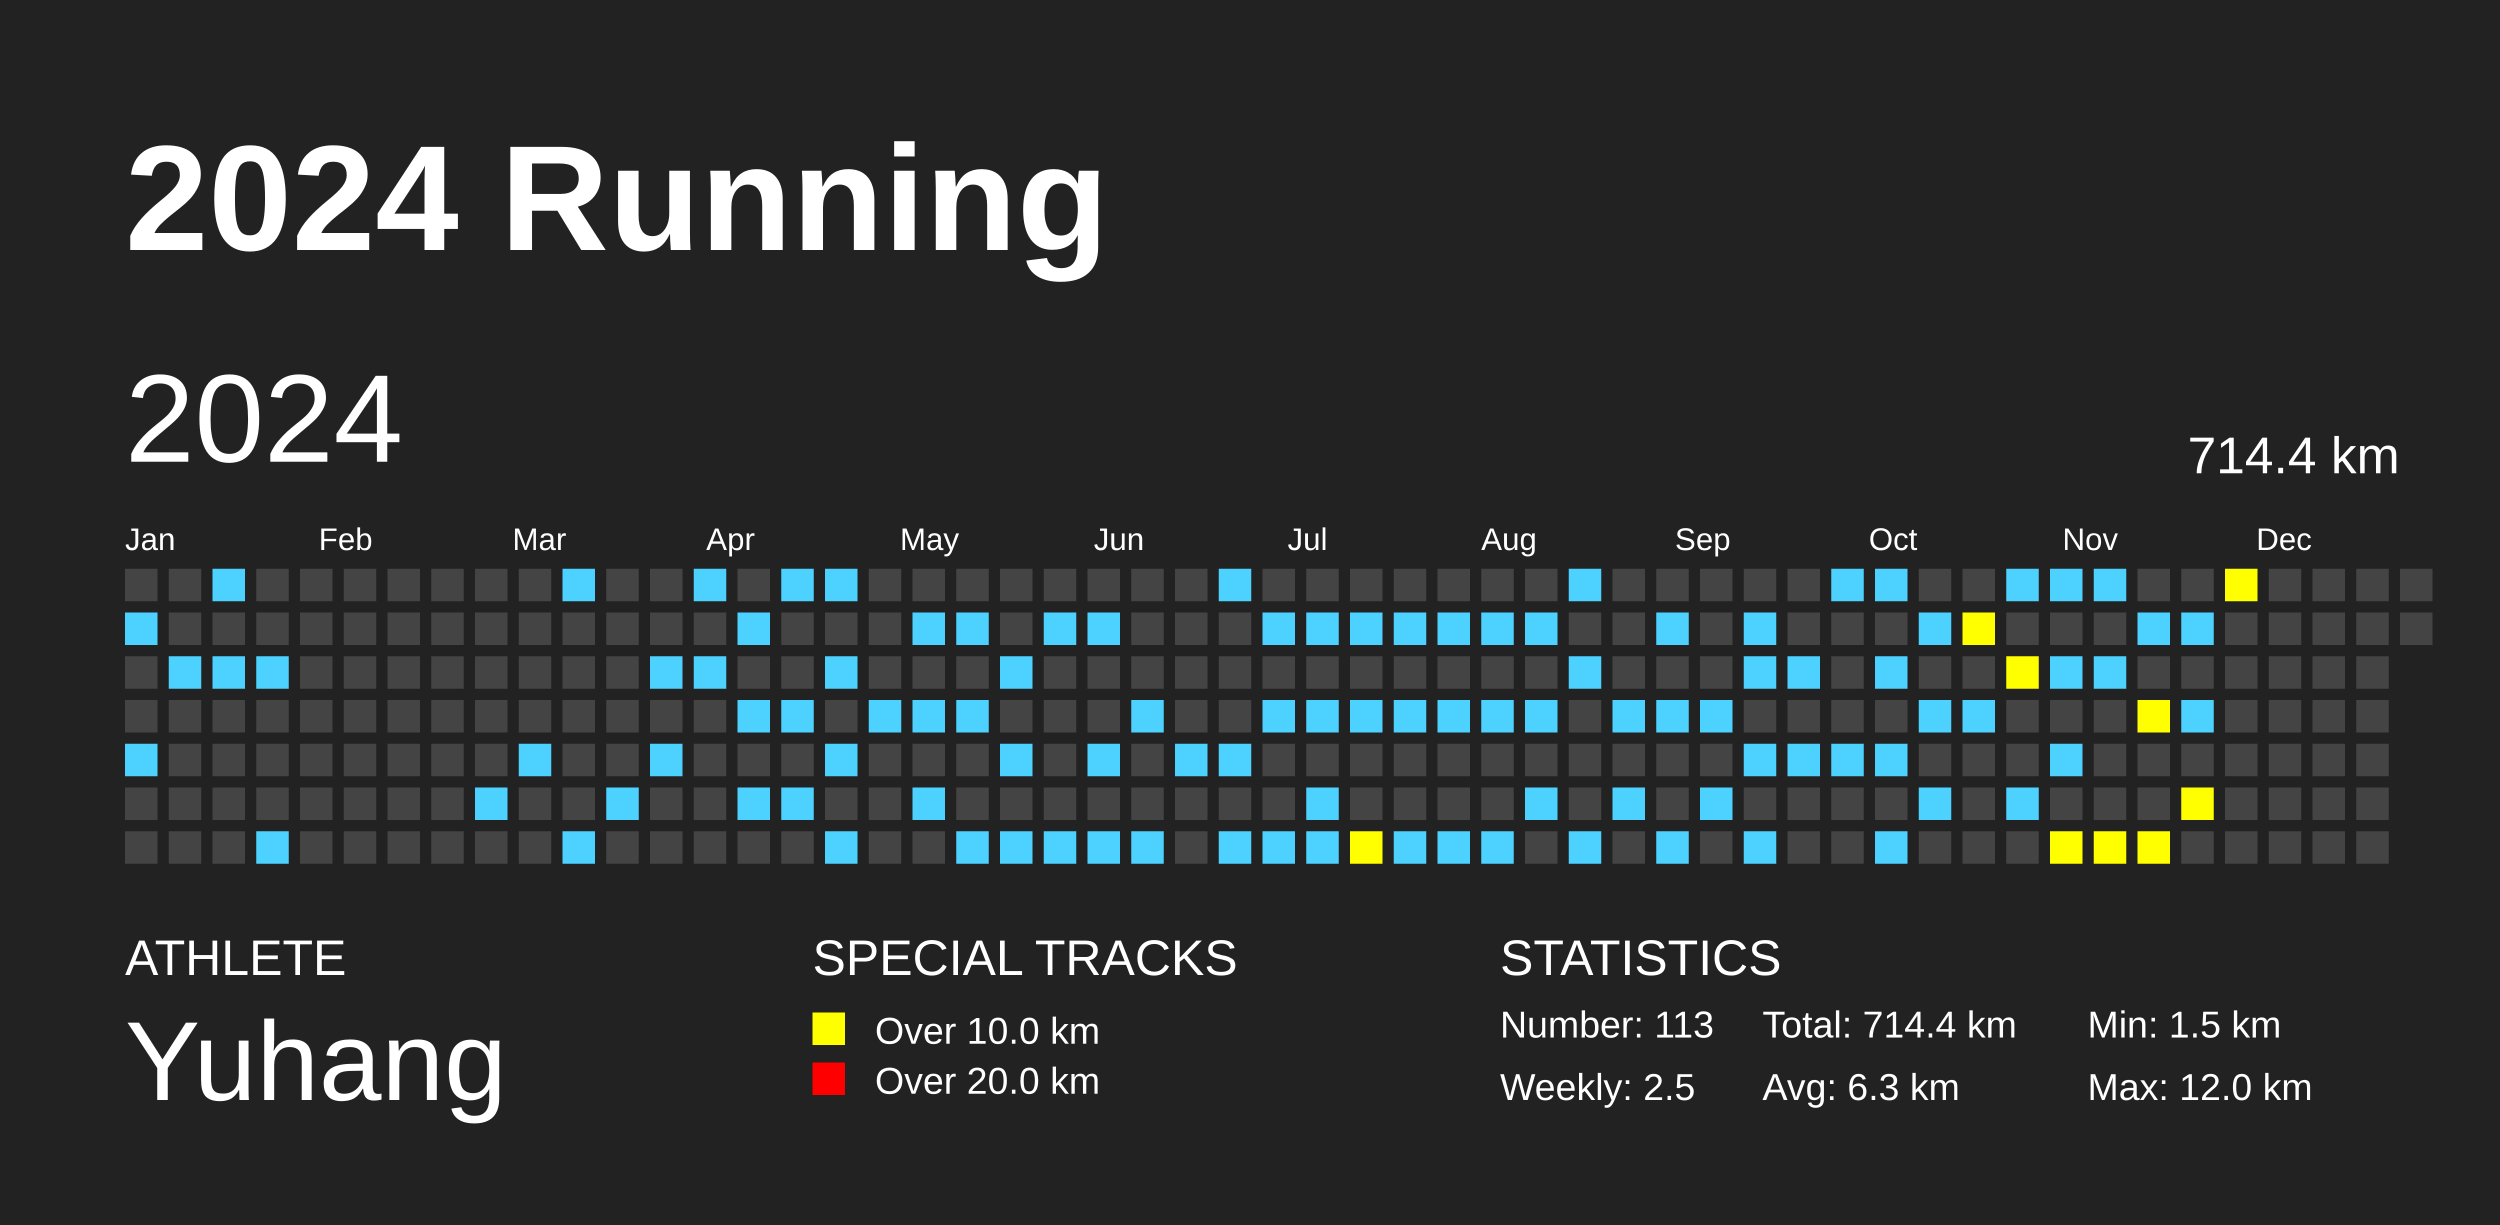
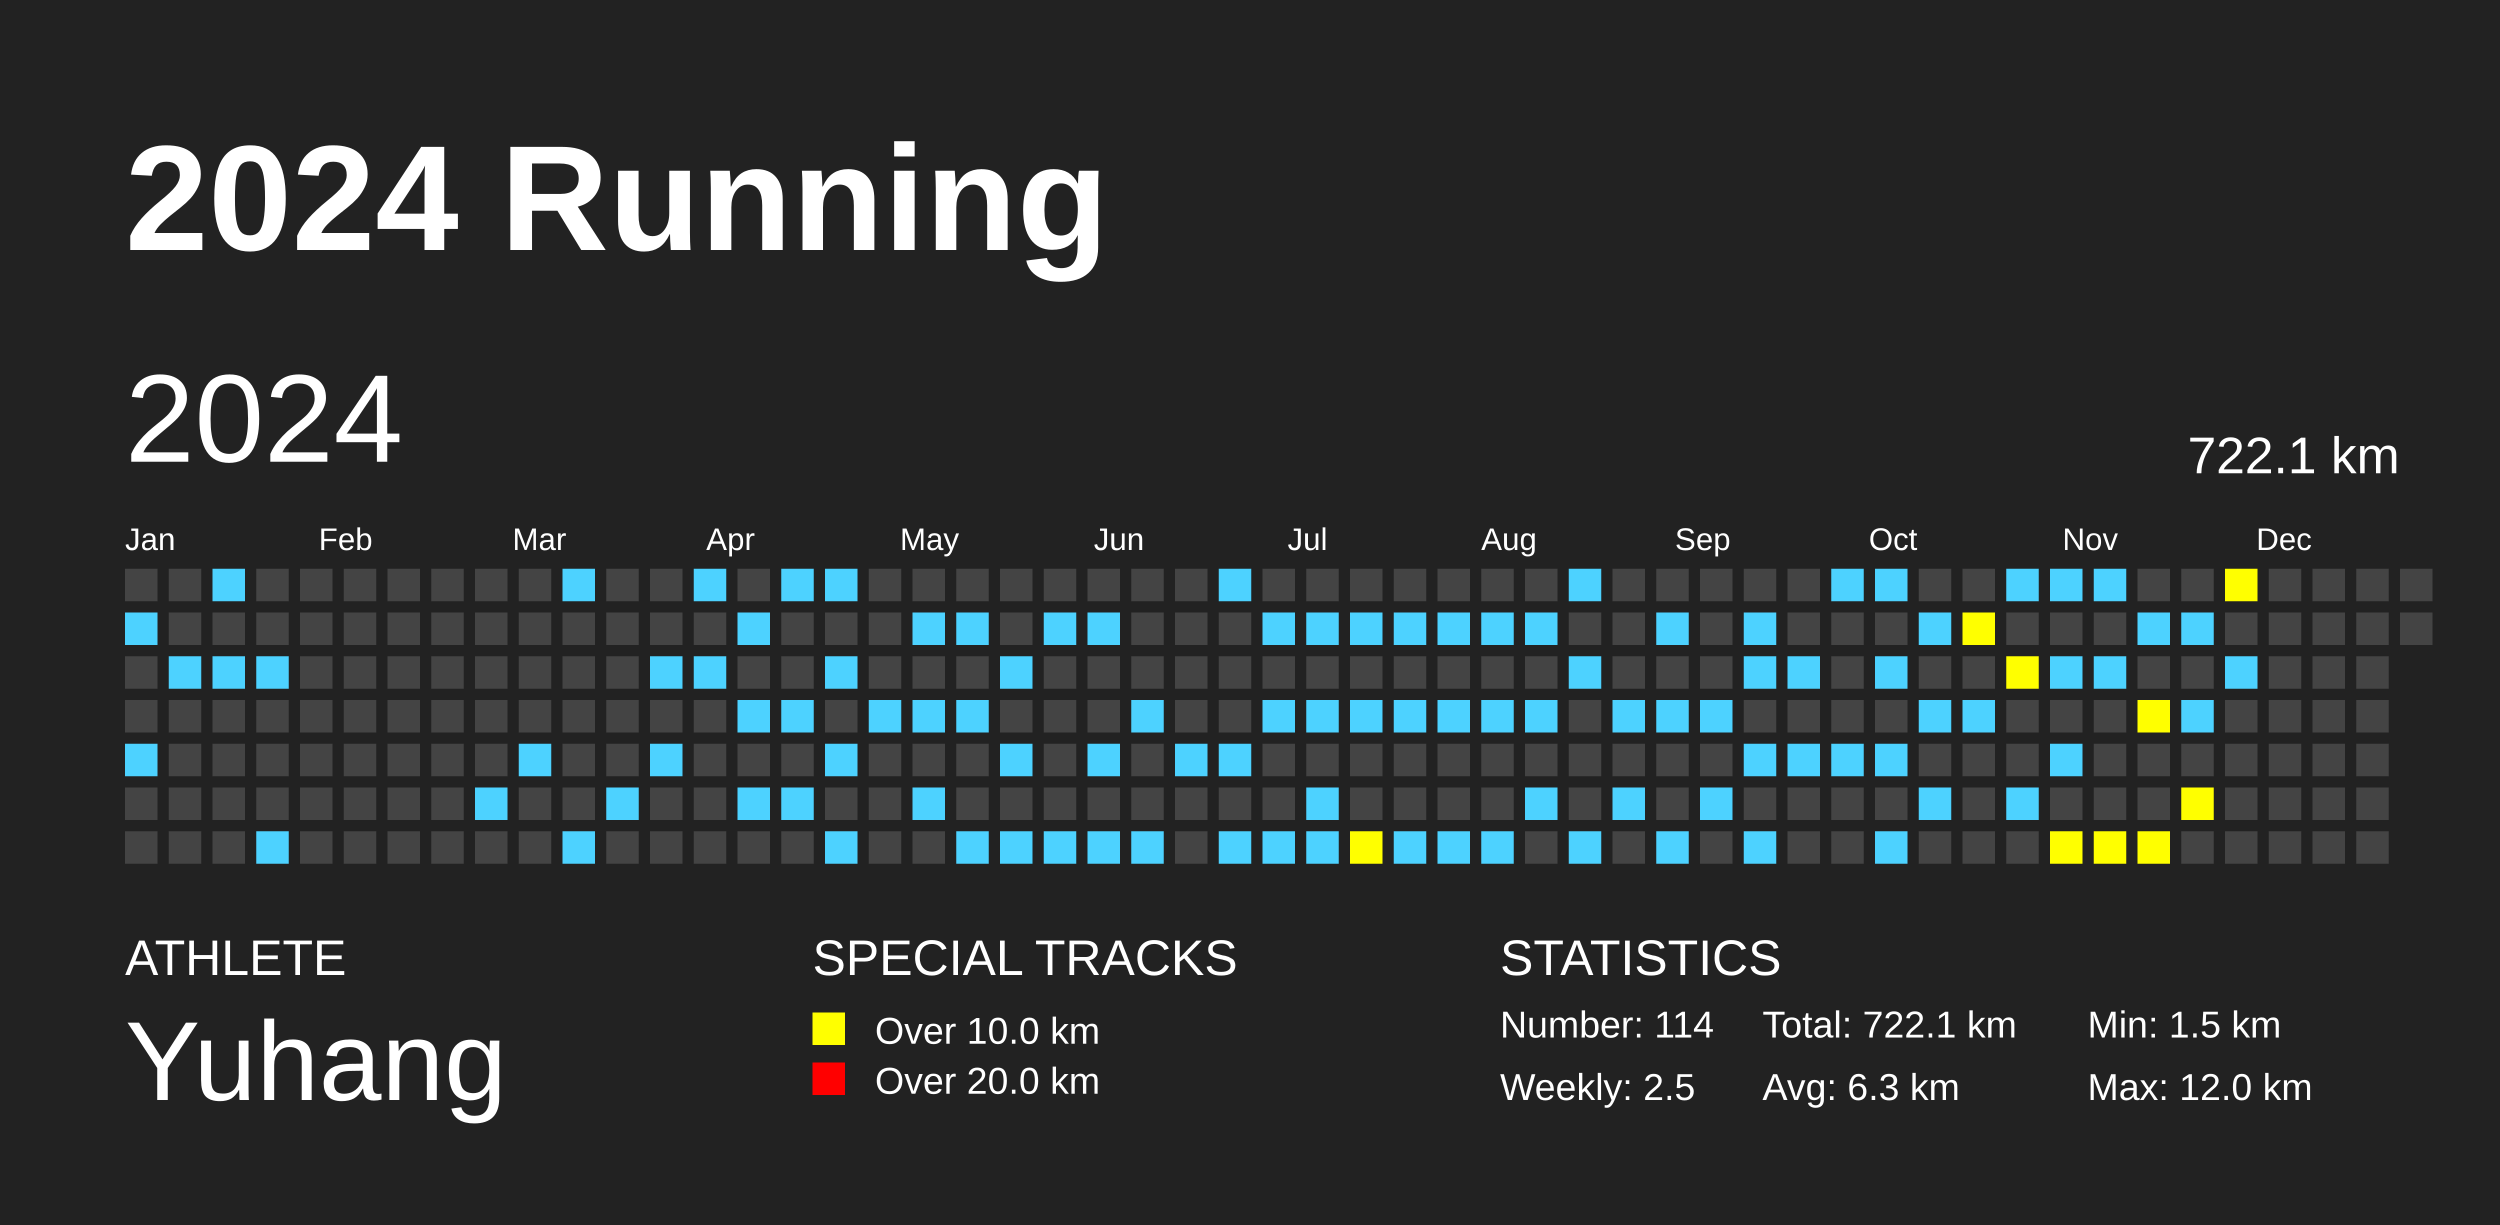
<svg xmlns="http://www.w3.org/2000/svg" baseProfile="full" height="98mm" version="1.1" viewBox="0,0,200,98" width="200mm">
  <defs />
  <rect fill="#222222" height="98" width="200" x="0" y="0" />
  <text fill="#FFFFFF" style="font-size:12px; font-family:Arial; font-weight:bold;" x="10" y="20">2024 Running</text>
  <text fill="#FFFFFF" style="font-size:4px; font-family:Arial" x="10" y="78">ATHLETE</text>
  <text fill="#FFFFFF" style="font-size:9px; font-family:Arial" x="10" y="88">Yuhang</text>
  <text fill="#FFFFFF" style="font-size:4px; font-family:Arial" x="65" y="78">SPECIAL TRACKS</text>
  <rect fill="yellow" height="2.6" width="2.6" x="65" y="81" />
  <text fill="#FFFFFF" style="font-size:3px; font-family:Arial" x="70" y="83.5">Over 10.0 km</text>
  <rect fill="red" height="2.6" width="2.6" x="65" y="85" />
  <text fill="#FFFFFF" style="font-size:3px; font-family:Arial" x="70" y="87.5">Over 20.0 km</text>
  <text fill="#FFFFFF" style="font-size:4px; font-family:Arial" x="120" y="78">STATISTICS</text>
-   <text fill="#FFFFFF" style="font-size:3px; font-family:Arial" x="120" y="83">Number: 113</text>
+   <text fill="#FFFFFF" style="font-size:3px; font-family:Arial" x="120" y="83">Number: 114</text>
  <text fill="#FFFFFF" style="font-size:3px; font-family:Arial" x="120" y="88">Weekly: 2.5</text>
-   <text fill="#FFFFFF" style="font-size:3px; font-family:Arial" x="141" y="83">Total: 714.4 km</text>
+   <text fill="#FFFFFF" style="font-size:3px; font-family:Arial" x="141" y="83">Total: 722.1 km</text>
  <text fill="#FFFFFF" style="font-size:3px; font-family:Arial" x="141" y="88">Avg: 6.3 km</text>
  <text fill="#FFFFFF" style="font-size:3px; font-family:Arial" x="167" y="83">Min: 1.5 km</text>
  <text fill="#FFFFFF" style="font-size:3px; font-family:Arial" x="167" y="88">Max: 12.0 km</text>
  <text dominant-baseline="hanging" fill="#FFFFFF" style="font-size:10.0px; font-family:Arial;" x="10" y="30">2024</text>
-   <text dominant-baseline="hanging" fill="#FFFFFF" style="font-size:4.125px; font-family:Arial;" x="175" y="35">714.4 km</text>
+   <text dominant-baseline="hanging" fill="#FFFFFF" style="font-size:4.125px; font-family:Arial;" x="175" y="35">722.1 km</text>
  <text fill="#FFFFFF" style="font-size:2.5px; font-family:Arial" x="10.0" y="44">Jan</text>
  <text fill="#FFFFFF" style="font-size:2.5px; font-family:Arial" x="25.5" y="44">Feb</text>
  <text fill="#FFFFFF" style="font-size:2.5px; font-family:Arial" x="41.0" y="44">Mar</text>
  <text fill="#FFFFFF" style="font-size:2.5px; font-family:Arial" x="56.5" y="44">Apr</text>
  <text fill="#FFFFFF" style="font-size:2.5px; font-family:Arial" x="72.0" y="44">May</text>
  <text fill="#FFFFFF" style="font-size:2.5px; font-family:Arial" x="87.5" y="44">Jun</text>
  <text fill="#FFFFFF" style="font-size:2.5px; font-family:Arial" x="103.0" y="44">Jul</text>
  <text fill="#FFFFFF" style="font-size:2.5px; font-family:Arial" x="118.5" y="44">Aug</text>
  <text fill="#FFFFFF" style="font-size:2.5px; font-family:Arial" x="134.0" y="44">Sep</text>
  <text fill="#FFFFFF" style="font-size:2.5px; font-family:Arial" x="149.5" y="44">Oct</text>
  <text fill="#FFFFFF" style="font-size:2.5px; font-family:Arial" x="165.0" y="44">Nov</text>
  <text fill="#FFFFFF" style="font-size:2.5px; font-family:Arial" x="180.5" y="44">Dec</text>
  <rect fill="#444444" height="2.6" width="2.6" x="10.0" y="45.5" />
  <rect fill="#4DD2FF" height="2.6" width="2.6" x="10.0" y="49.0" />
  <rect fill="#444444" height="2.6" width="2.6" x="10.0" y="52.5" />
  <rect fill="#444444" height="2.6" width="2.6" x="10.0" y="56.0" />
  <rect fill="#4DD2FF" height="2.6" width="2.6" x="10.0" y="59.5" />
  <rect fill="#444444" height="2.6" width="2.6" x="10.0" y="63.0" />
  <rect fill="#444444" height="2.6" width="2.6" x="10.0" y="66.5" />
  <rect fill="#444444" height="2.6" width="2.6" x="13.5" y="45.5" />
  <rect fill="#444444" height="2.6" width="2.6" x="13.5" y="49.0" />
  <rect fill="#4DD2FF" height="2.6" width="2.6" x="13.5" y="52.5" />
  <rect fill="#444444" height="2.6" width="2.6" x="13.5" y="56.0" />
  <rect fill="#444444" height="2.6" width="2.6" x="13.5" y="59.5" />
  <rect fill="#444444" height="2.6" width="2.6" x="13.5" y="63.0" />
  <rect fill="#444444" height="2.6" width="2.6" x="13.5" y="66.5" />
  <rect fill="#4DD2FF" height="2.6" width="2.6" x="17.0" y="45.5" />
  <rect fill="#444444" height="2.6" width="2.6" x="17.0" y="49.0" />
  <rect fill="#4DD2FF" height="2.6" width="2.6" x="17.0" y="52.5" />
  <rect fill="#444444" height="2.6" width="2.6" x="17.0" y="56.0" />
  <rect fill="#444444" height="2.6" width="2.6" x="17.0" y="59.5" />
  <rect fill="#444444" height="2.6" width="2.6" x="17.0" y="63.0" />
  <rect fill="#444444" height="2.6" width="2.6" x="17.0" y="66.5" />
  <rect fill="#444444" height="2.6" width="2.6" x="20.5" y="45.5" />
  <rect fill="#444444" height="2.6" width="2.6" x="20.5" y="49.0" />
  <rect fill="#4DD2FF" height="2.6" width="2.6" x="20.5" y="52.5" />
  <rect fill="#444444" height="2.6" width="2.6" x="20.5" y="56.0" />
  <rect fill="#444444" height="2.6" width="2.6" x="20.5" y="59.5" />
  <rect fill="#444444" height="2.6" width="2.6" x="20.5" y="63.0" />
  <rect fill="#4DD2FF" height="2.6" width="2.6" x="20.5" y="66.5" />
  <rect fill="#444444" height="2.6" width="2.6" x="24.0" y="45.5" />
  <rect fill="#444444" height="2.6" width="2.6" x="24.0" y="49.0" />
  <rect fill="#444444" height="2.6" width="2.6" x="24.0" y="52.5" />
  <rect fill="#444444" height="2.6" width="2.6" x="24.0" y="56.0" />
  <rect fill="#444444" height="2.6" width="2.6" x="24.0" y="59.5" />
  <rect fill="#444444" height="2.6" width="2.6" x="24.0" y="63.0" />
  <rect fill="#444444" height="2.6" width="2.6" x="24.0" y="66.5" />
  <rect fill="#444444" height="2.6" width="2.6" x="27.5" y="45.5" />
  <rect fill="#444444" height="2.6" width="2.6" x="27.5" y="49.0" />
  <rect fill="#444444" height="2.6" width="2.6" x="27.5" y="52.5" />
  <rect fill="#444444" height="2.6" width="2.6" x="27.5" y="56.0" />
  <rect fill="#444444" height="2.6" width="2.6" x="27.5" y="59.5" />
  <rect fill="#444444" height="2.6" width="2.6" x="27.5" y="63.0" />
  <rect fill="#444444" height="2.6" width="2.6" x="27.5" y="66.5" />
  <rect fill="#444444" height="2.6" width="2.6" x="31.0" y="45.5" />
  <rect fill="#444444" height="2.6" width="2.6" x="31.0" y="49.0" />
  <rect fill="#444444" height="2.6" width="2.6" x="31.0" y="52.5" />
  <rect fill="#444444" height="2.6" width="2.6" x="31.0" y="56.0" />
  <rect fill="#444444" height="2.6" width="2.6" x="31.0" y="59.5" />
  <rect fill="#444444" height="2.6" width="2.6" x="31.0" y="63.0" />
  <rect fill="#444444" height="2.6" width="2.6" x="31.0" y="66.5" />
  <rect fill="#444444" height="2.6" width="2.6" x="34.5" y="45.5" />
  <rect fill="#444444" height="2.6" width="2.6" x="34.5" y="49.0" />
  <rect fill="#444444" height="2.6" width="2.6" x="34.5" y="52.5" />
  <rect fill="#444444" height="2.6" width="2.6" x="34.5" y="56.0" />
  <rect fill="#444444" height="2.6" width="2.6" x="34.5" y="59.5" />
  <rect fill="#444444" height="2.6" width="2.6" x="34.5" y="63.0" />
  <rect fill="#444444" height="2.6" width="2.6" x="34.5" y="66.5" />
  <rect fill="#444444" height="2.6" width="2.6" x="38.0" y="45.5" />
  <rect fill="#444444" height="2.6" width="2.6" x="38.0" y="49.0" />
  <rect fill="#444444" height="2.6" width="2.6" x="38.0" y="52.5" />
  <rect fill="#444444" height="2.6" width="2.6" x="38.0" y="56.0" />
  <rect fill="#444444" height="2.6" width="2.6" x="38.0" y="59.5" />
  <rect fill="#4DD2FF" height="2.6" width="2.6" x="38.0" y="63.0" />
  <rect fill="#444444" height="2.6" width="2.6" x="38.0" y="66.5" />
  <rect fill="#444444" height="2.6" width="2.6" x="41.5" y="45.5" />
  <rect fill="#444444" height="2.6" width="2.6" x="41.5" y="49.0" />
  <rect fill="#444444" height="2.6" width="2.6" x="41.5" y="52.5" />
  <rect fill="#444444" height="2.6" width="2.6" x="41.5" y="56.0" />
  <rect fill="#4DD2FF" height="2.6" width="2.6" x="41.5" y="59.5" />
  <rect fill="#444444" height="2.6" width="2.6" x="41.5" y="63.0" />
  <rect fill="#444444" height="2.6" width="2.6" x="41.5" y="66.5" />
  <rect fill="#4DD2FF" height="2.6" width="2.6" x="45.0" y="45.5" />
  <rect fill="#444444" height="2.6" width="2.6" x="45.0" y="49.0" />
  <rect fill="#444444" height="2.6" width="2.6" x="45.0" y="52.5" />
  <rect fill="#444444" height="2.6" width="2.6" x="45.0" y="56.0" />
  <rect fill="#444444" height="2.6" width="2.6" x="45.0" y="59.5" />
  <rect fill="#444444" height="2.6" width="2.6" x="45.0" y="63.0" />
  <rect fill="#4DD2FF" height="2.6" width="2.6" x="45.0" y="66.5" />
  <rect fill="#444444" height="2.6" width="2.6" x="48.5" y="45.5" />
  <rect fill="#444444" height="2.6" width="2.6" x="48.5" y="49.0" />
  <rect fill="#444444" height="2.6" width="2.6" x="48.5" y="52.5" />
  <rect fill="#444444" height="2.6" width="2.6" x="48.5" y="56.0" />
  <rect fill="#444444" height="2.6" width="2.6" x="48.5" y="59.5" />
  <rect fill="#4DD2FF" height="2.6" width="2.6" x="48.5" y="63.0" />
  <rect fill="#444444" height="2.6" width="2.6" x="48.5" y="66.5" />
  <rect fill="#444444" height="2.6" width="2.6" x="52.0" y="45.5" />
  <rect fill="#444444" height="2.6" width="2.6" x="52.0" y="49.0" />
  <rect fill="#4DD2FF" height="2.6" width="2.6" x="52.0" y="52.5" />
  <rect fill="#444444" height="2.6" width="2.6" x="52.0" y="56.0" />
  <rect fill="#4DD2FF" height="2.6" width="2.6" x="52.0" y="59.5" />
  <rect fill="#444444" height="2.6" width="2.6" x="52.0" y="63.0" />
  <rect fill="#444444" height="2.6" width="2.6" x="52.0" y="66.5" />
  <rect fill="#4DD2FF" height="2.6" width="2.6" x="55.5" y="45.5" />
  <rect fill="#444444" height="2.6" width="2.6" x="55.5" y="49.0" />
  <rect fill="#4DD2FF" height="2.6" width="2.6" x="55.5" y="52.5" />
  <rect fill="#444444" height="2.6" width="2.6" x="55.5" y="56.0" />
  <rect fill="#444444" height="2.6" width="2.6" x="55.5" y="59.5" />
  <rect fill="#444444" height="2.6" width="2.6" x="55.5" y="63.0" />
  <rect fill="#444444" height="2.6" width="2.6" x="55.5" y="66.5" />
  <rect fill="#444444" height="2.6" width="2.6" x="59.0" y="45.5" />
  <rect fill="#4DD2FF" height="2.6" width="2.6" x="59.0" y="49.0" />
  <rect fill="#444444" height="2.6" width="2.6" x="59.0" y="52.5" />
  <rect fill="#4DD2FF" height="2.6" width="2.6" x="59.0" y="56.0" />
  <rect fill="#444444" height="2.6" width="2.6" x="59.0" y="59.5" />
  <rect fill="#4DD2FF" height="2.6" width="2.6" x="59.0" y="63.0" />
  <rect fill="#444444" height="2.6" width="2.6" x="59.0" y="66.5" />
  <rect fill="#4DD2FF" height="2.6" width="2.6" x="62.5" y="45.5" />
  <rect fill="#444444" height="2.6" width="2.6" x="62.5" y="49.0" />
  <rect fill="#444444" height="2.6" width="2.6" x="62.5" y="52.5" />
  <rect fill="#4DD2FF" height="2.6" width="2.6" x="62.5" y="56.0" />
  <rect fill="#444444" height="2.6" width="2.6" x="62.5" y="59.5" />
  <rect fill="#4DD2FF" height="2.6" width="2.6" x="62.5" y="63.0" />
  <rect fill="#444444" height="2.6" width="2.6" x="62.5" y="66.5" />
  <rect fill="#4DD2FF" height="2.6" width="2.6" x="66.0" y="45.5" />
  <rect fill="#444444" height="2.6" width="2.6" x="66.0" y="49.0" />
  <rect fill="#4DD2FF" height="2.6" width="2.6" x="66.0" y="52.5" />
  <rect fill="#444444" height="2.6" width="2.6" x="66.0" y="56.0" />
  <rect fill="#4DD2FF" height="2.6" width="2.6" x="66.0" y="59.5" />
  <rect fill="#444444" height="2.6" width="2.6" x="66.0" y="63.0" />
  <rect fill="#4DD2FF" height="2.6" width="2.6" x="66.0" y="66.5" />
  <rect fill="#444444" height="2.6" width="2.6" x="69.5" y="45.5" />
  <rect fill="#444444" height="2.6" width="2.6" x="69.5" y="49.0" />
  <rect fill="#444444" height="2.6" width="2.6" x="69.5" y="52.5" />
  <rect fill="#4DD2FF" height="2.6" width="2.6" x="69.5" y="56.0" />
  <rect fill="#444444" height="2.6" width="2.6" x="69.5" y="59.5" />
  <rect fill="#444444" height="2.6" width="2.6" x="69.5" y="63.0" />
  <rect fill="#444444" height="2.6" width="2.6" x="69.5" y="66.5" />
  <rect fill="#444444" height="2.6" width="2.6" x="73.0" y="45.5" />
  <rect fill="#4DD2FF" height="2.6" width="2.6" x="73.0" y="49.0" />
  <rect fill="#444444" height="2.6" width="2.6" x="73.0" y="52.5" />
  <rect fill="#4DD2FF" height="2.6" width="2.6" x="73.0" y="56.0" />
  <rect fill="#444444" height="2.6" width="2.6" x="73.0" y="59.5" />
  <rect fill="#4DD2FF" height="2.6" width="2.6" x="73.0" y="63.0" />
  <rect fill="#444444" height="2.6" width="2.6" x="73.0" y="66.5" />
  <rect fill="#444444" height="2.6" width="2.6" x="76.5" y="45.5" />
  <rect fill="#4DD2FF" height="2.6" width="2.6" x="76.5" y="49.0" />
  <rect fill="#444444" height="2.6" width="2.6" x="76.5" y="52.5" />
  <rect fill="#4DD2FF" height="2.6" width="2.6" x="76.5" y="56.0" />
  <rect fill="#444444" height="2.6" width="2.6" x="76.5" y="59.5" />
  <rect fill="#444444" height="2.6" width="2.6" x="76.5" y="63.0" />
  <rect fill="#4DD2FF" height="2.6" width="2.6" x="76.5" y="66.5" />
  <rect fill="#444444" height="2.6" width="2.6" x="80.0" y="45.5" />
  <rect fill="#444444" height="2.6" width="2.6" x="80.0" y="49.0" />
  <rect fill="#4DD2FF" height="2.6" width="2.6" x="80.0" y="52.5" />
  <rect fill="#444444" height="2.6" width="2.6" x="80.0" y="56.0" />
  <rect fill="#4DD2FF" height="2.6" width="2.6" x="80.0" y="59.5" />
  <rect fill="#444444" height="2.6" width="2.6" x="80.0" y="63.0" />
  <rect fill="#4DD2FF" height="2.6" width="2.6" x="80.0" y="66.5" />
  <rect fill="#444444" height="2.6" width="2.6" x="83.5" y="45.5" />
  <rect fill="#4DD2FF" height="2.6" width="2.6" x="83.5" y="49.0" />
  <rect fill="#444444" height="2.6" width="2.6" x="83.5" y="52.5" />
  <rect fill="#444444" height="2.6" width="2.6" x="83.5" y="56.0" />
  <rect fill="#444444" height="2.6" width="2.6" x="83.5" y="59.5" />
  <rect fill="#444444" height="2.6" width="2.6" x="83.5" y="63.0" />
  <rect fill="#4DD2FF" height="2.6" width="2.6" x="83.5" y="66.5" />
  <rect fill="#444444" height="2.6" width="2.6" x="87.0" y="45.5" />
  <rect fill="#4DD2FF" height="2.6" width="2.6" x="87.0" y="49.0" />
  <rect fill="#444444" height="2.6" width="2.6" x="87.0" y="52.5" />
  <rect fill="#444444" height="2.6" width="2.6" x="87.0" y="56.0" />
  <rect fill="#4DD2FF" height="2.6" width="2.6" x="87.0" y="59.5" />
  <rect fill="#444444" height="2.6" width="2.6" x="87.0" y="63.0" />
  <rect fill="#4DD2FF" height="2.6" width="2.6" x="87.0" y="66.5" />
  <rect fill="#444444" height="2.6" width="2.6" x="90.5" y="45.5" />
  <rect fill="#444444" height="2.6" width="2.6" x="90.5" y="49.0" />
  <rect fill="#444444" height="2.6" width="2.6" x="90.5" y="52.5" />
  <rect fill="#4DD2FF" height="2.6" width="2.6" x="90.5" y="56.0" />
  <rect fill="#444444" height="2.6" width="2.6" x="90.5" y="59.5" />
  <rect fill="#444444" height="2.6" width="2.6" x="90.5" y="63.0" />
  <rect fill="#4DD2FF" height="2.6" width="2.6" x="90.5" y="66.5" />
  <rect fill="#444444" height="2.6" width="2.6" x="94.0" y="45.5" />
  <rect fill="#444444" height="2.6" width="2.6" x="94.0" y="49.0" />
  <rect fill="#444444" height="2.6" width="2.6" x="94.0" y="52.5" />
  <rect fill="#444444" height="2.6" width="2.6" x="94.0" y="56.0" />
  <rect fill="#4DD2FF" height="2.6" width="2.6" x="94.0" y="59.5" />
  <rect fill="#444444" height="2.6" width="2.6" x="94.0" y="63.0" />
  <rect fill="#444444" height="2.6" width="2.6" x="94.0" y="66.5" />
  <rect fill="#4DD2FF" height="2.6" width="2.6" x="97.5" y="45.5" />
  <rect fill="#444444" height="2.6" width="2.6" x="97.5" y="49.0" />
  <rect fill="#444444" height="2.6" width="2.6" x="97.5" y="52.5" />
  <rect fill="#444444" height="2.6" width="2.6" x="97.5" y="56.0" />
  <rect fill="#4DD2FF" height="2.6" width="2.6" x="97.5" y="59.5" />
  <rect fill="#444444" height="2.6" width="2.6" x="97.5" y="63.0" />
  <rect fill="#4DD2FF" height="2.6" width="2.6" x="97.5" y="66.5" />
  <rect fill="#444444" height="2.6" width="2.6" x="101.0" y="45.5" />
  <rect fill="#4DD2FF" height="2.6" width="2.6" x="101.0" y="49.0" />
  <rect fill="#444444" height="2.6" width="2.6" x="101.0" y="52.5" />
  <rect fill="#4DD2FF" height="2.6" width="2.6" x="101.0" y="56.0" />
  <rect fill="#444444" height="2.6" width="2.6" x="101.0" y="59.5" />
  <rect fill="#444444" height="2.6" width="2.6" x="101.0" y="63.0" />
  <rect fill="#4DD2FF" height="2.6" width="2.6" x="101.0" y="66.5" />
  <rect fill="#444444" height="2.6" width="2.6" x="104.5" y="45.5" />
  <rect fill="#4DD2FF" height="2.6" width="2.6" x="104.5" y="49.0" />
  <rect fill="#444444" height="2.6" width="2.6" x="104.5" y="52.5" />
  <rect fill="#4DD2FF" height="2.6" width="2.6" x="104.5" y="56.0" />
  <rect fill="#444444" height="2.6" width="2.6" x="104.5" y="59.5" />
  <rect fill="#4DD2FF" height="2.6" width="2.6" x="104.5" y="63.0" />
  <rect fill="#4DD2FF" height="2.6" width="2.6" x="104.5" y="66.5" />
  <rect fill="#444444" height="2.6" width="2.6" x="108.0" y="45.5" />
  <rect fill="#4DD2FF" height="2.6" width="2.6" x="108.0" y="49.0" />
  <rect fill="#444444" height="2.6" width="2.6" x="108.0" y="52.5" />
  <rect fill="#4DD2FF" height="2.6" width="2.6" x="108.0" y="56.0" />
  <rect fill="#444444" height="2.6" width="2.6" x="108.0" y="59.5" />
  <rect fill="#444444" height="2.6" width="2.6" x="108.0" y="63.0" />
  <rect fill="yellow" height="2.6" width="2.6" x="108.0" y="66.5" />
  <rect fill="#444444" height="2.6" width="2.6" x="111.5" y="45.5" />
  <rect fill="#4DD2FF" height="2.6" width="2.6" x="111.5" y="49.0" />
  <rect fill="#444444" height="2.6" width="2.6" x="111.5" y="52.5" />
  <rect fill="#4DD2FF" height="2.6" width="2.6" x="111.5" y="56.0" />
  <rect fill="#444444" height="2.6" width="2.6" x="111.5" y="59.5" />
  <rect fill="#444444" height="2.6" width="2.6" x="111.5" y="63.0" />
  <rect fill="#4DD2FF" height="2.6" width="2.6" x="111.5" y="66.5" />
  <rect fill="#444444" height="2.6" width="2.6" x="115.0" y="45.5" />
  <rect fill="#4DD2FF" height="2.6" width="2.6" x="115.0" y="49.0" />
  <rect fill="#444444" height="2.6" width="2.6" x="115.0" y="52.5" />
  <rect fill="#4DD2FF" height="2.6" width="2.6" x="115.0" y="56.0" />
  <rect fill="#444444" height="2.6" width="2.6" x="115.0" y="59.5" />
  <rect fill="#444444" height="2.6" width="2.6" x="115.0" y="63.0" />
  <rect fill="#4DD2FF" height="2.6" width="2.6" x="115.0" y="66.5" />
  <rect fill="#444444" height="2.6" width="2.6" x="118.5" y="45.5" />
  <rect fill="#4DD2FF" height="2.6" width="2.6" x="118.5" y="49.0" />
  <rect fill="#444444" height="2.6" width="2.6" x="118.5" y="52.5" />
  <rect fill="#4DD2FF" height="2.6" width="2.6" x="118.5" y="56.0" />
  <rect fill="#444444" height="2.6" width="2.6" x="118.5" y="59.5" />
  <rect fill="#444444" height="2.6" width="2.6" x="118.5" y="63.0" />
  <rect fill="#4DD2FF" height="2.6" width="2.6" x="118.5" y="66.5" />
  <rect fill="#444444" height="2.6" width="2.6" x="122.0" y="45.5" />
  <rect fill="#4DD2FF" height="2.6" width="2.6" x="122.0" y="49.0" />
  <rect fill="#444444" height="2.6" width="2.6" x="122.0" y="52.5" />
  <rect fill="#4DD2FF" height="2.6" width="2.6" x="122.0" y="56.0" />
  <rect fill="#444444" height="2.6" width="2.6" x="122.0" y="59.5" />
  <rect fill="#4DD2FF" height="2.6" width="2.6" x="122.0" y="63.0" />
  <rect fill="#444444" height="2.6" width="2.6" x="122.0" y="66.5" />
  <rect fill="#4DD2FF" height="2.6" width="2.6" x="125.5" y="45.5" />
  <rect fill="#444444" height="2.6" width="2.6" x="125.5" y="49.0" />
  <rect fill="#4DD2FF" height="2.6" width="2.6" x="125.5" y="52.5" />
  <rect fill="#444444" height="2.6" width="2.6" x="125.5" y="56.0" />
  <rect fill="#444444" height="2.6" width="2.6" x="125.5" y="59.5" />
  <rect fill="#444444" height="2.6" width="2.6" x="125.5" y="63.0" />
  <rect fill="#4DD2FF" height="2.6" width="2.6" x="125.5" y="66.5" />
  <rect fill="#444444" height="2.6" width="2.6" x="129.0" y="45.5" />
  <rect fill="#444444" height="2.6" width="2.6" x="129.0" y="49.0" />
  <rect fill="#444444" height="2.6" width="2.6" x="129.0" y="52.5" />
  <rect fill="#4DD2FF" height="2.6" width="2.6" x="129.0" y="56.0" />
  <rect fill="#444444" height="2.6" width="2.6" x="129.0" y="59.5" />
  <rect fill="#4DD2FF" height="2.6" width="2.6" x="129.0" y="63.0" />
  <rect fill="#444444" height="2.6" width="2.6" x="129.0" y="66.5" />
  <rect fill="#444444" height="2.6" width="2.6" x="132.5" y="45.5" />
  <rect fill="#4DD2FF" height="2.6" width="2.6" x="132.5" y="49.0" />
  <rect fill="#444444" height="2.6" width="2.6" x="132.5" y="52.5" />
  <rect fill="#4DD2FF" height="2.6" width="2.6" x="132.5" y="56.0" />
  <rect fill="#444444" height="2.6" width="2.6" x="132.5" y="59.5" />
  <rect fill="#444444" height="2.6" width="2.6" x="132.5" y="63.0" />
  <rect fill="#4DD2FF" height="2.6" width="2.6" x="132.5" y="66.5" />
  <rect fill="#444444" height="2.6" width="2.6" x="136.0" y="45.5" />
  <rect fill="#444444" height="2.6" width="2.6" x="136.0" y="49.0" />
  <rect fill="#444444" height="2.6" width="2.6" x="136.0" y="52.5" />
  <rect fill="#4DD2FF" height="2.6" width="2.6" x="136.0" y="56.0" />
  <rect fill="#444444" height="2.6" width="2.6" x="136.0" y="59.5" />
  <rect fill="#4DD2FF" height="2.6" width="2.6" x="136.0" y="63.0" />
  <rect fill="#444444" height="2.6" width="2.6" x="136.0" y="66.5" />
  <rect fill="#444444" height="2.6" width="2.6" x="139.5" y="45.5" />
  <rect fill="#4DD2FF" height="2.6" width="2.6" x="139.5" y="49.0" />
  <rect fill="#4DD2FF" height="2.6" width="2.6" x="139.5" y="52.5" />
  <rect fill="#444444" height="2.6" width="2.6" x="139.5" y="56.0" />
  <rect fill="#4DD2FF" height="2.6" width="2.6" x="139.5" y="59.5" />
  <rect fill="#444444" height="2.6" width="2.6" x="139.5" y="63.0" />
  <rect fill="#4DD2FF" height="2.6" width="2.6" x="139.5" y="66.5" />
  <rect fill="#444444" height="2.6" width="2.6" x="143.0" y="45.5" />
  <rect fill="#444444" height="2.6" width="2.6" x="143.0" y="49.0" />
  <rect fill="#4DD2FF" height="2.6" width="2.6" x="143.0" y="52.5" />
  <rect fill="#444444" height="2.6" width="2.6" x="143.0" y="56.0" />
  <rect fill="#4DD2FF" height="2.6" width="2.6" x="143.0" y="59.5" />
  <rect fill="#444444" height="2.6" width="2.6" x="143.0" y="63.0" />
  <rect fill="#444444" height="2.6" width="2.6" x="143.0" y="66.5" />
  <rect fill="#4DD2FF" height="2.6" width="2.6" x="146.5" y="45.5" />
  <rect fill="#444444" height="2.6" width="2.6" x="146.5" y="49.0" />
  <rect fill="#444444" height="2.6" width="2.6" x="146.5" y="52.5" />
  <rect fill="#444444" height="2.6" width="2.6" x="146.5" y="56.0" />
  <rect fill="#4DD2FF" height="2.6" width="2.6" x="146.5" y="59.5" />
  <rect fill="#444444" height="2.6" width="2.6" x="146.5" y="63.0" />
  <rect fill="#444444" height="2.6" width="2.6" x="146.5" y="66.5" />
  <rect fill="#4DD2FF" height="2.6" width="2.6" x="150.0" y="45.5" />
  <rect fill="#444444" height="2.6" width="2.6" x="150.0" y="49.0" />
  <rect fill="#4DD2FF" height="2.6" width="2.6" x="150.0" y="52.5" />
  <rect fill="#444444" height="2.6" width="2.6" x="150.0" y="56.0" />
  <rect fill="#4DD2FF" height="2.6" width="2.6" x="150.0" y="59.5" />
  <rect fill="#444444" height="2.6" width="2.6" x="150.0" y="63.0" />
  <rect fill="#4DD2FF" height="2.6" width="2.6" x="150.0" y="66.5" />
  <rect fill="#444444" height="2.6" width="2.6" x="153.5" y="45.5" />
  <rect fill="#4DD2FF" height="2.6" width="2.6" x="153.5" y="49.0" />
  <rect fill="#444444" height="2.6" width="2.6" x="153.5" y="52.5" />
  <rect fill="#4DD2FF" height="2.6" width="2.6" x="153.5" y="56.0" />
  <rect fill="#444444" height="2.6" width="2.6" x="153.5" y="59.5" />
  <rect fill="#4DD2FF" height="2.6" width="2.6" x="153.5" y="63.0" />
  <rect fill="#444444" height="2.6" width="2.6" x="153.5" y="66.5" />
  <rect fill="#444444" height="2.6" width="2.6" x="157.0" y="45.5" />
  <rect fill="yellow" height="2.6" width="2.6" x="157.0" y="49.0" />
  <rect fill="#444444" height="2.6" width="2.6" x="157.0" y="52.5" />
  <rect fill="#4DD2FF" height="2.6" width="2.6" x="157.0" y="56.0" />
  <rect fill="#444444" height="2.6" width="2.6" x="157.0" y="59.5" />
  <rect fill="#444444" height="2.6" width="2.6" x="157.0" y="63.0" />
  <rect fill="#444444" height="2.6" width="2.6" x="157.0" y="66.5" />
  <rect fill="#4DD2FF" height="2.6" width="2.6" x="160.5" y="45.5" />
  <rect fill="#444444" height="2.6" width="2.6" x="160.5" y="49.0" />
  <rect fill="yellow" height="2.6" width="2.6" x="160.5" y="52.5" />
  <rect fill="#444444" height="2.6" width="2.6" x="160.5" y="56.0" />
  <rect fill="#444444" height="2.6" width="2.6" x="160.5" y="59.5" />
  <rect fill="#4DD2FF" height="2.6" width="2.6" x="160.5" y="63.0" />
  <rect fill="#444444" height="2.6" width="2.6" x="160.5" y="66.5" />
  <rect fill="#4DD2FF" height="2.6" width="2.6" x="164.0" y="45.5" />
  <rect fill="#444444" height="2.6" width="2.6" x="164.0" y="49.0" />
  <rect fill="#4DD2FF" height="2.6" width="2.6" x="164.0" y="52.5" />
  <rect fill="#444444" height="2.6" width="2.6" x="164.0" y="56.0" />
  <rect fill="#4DD2FF" height="2.6" width="2.6" x="164.0" y="59.5" />
  <rect fill="#444444" height="2.6" width="2.6" x="164.0" y="63.0" />
  <rect fill="yellow" height="2.6" width="2.6" x="164.0" y="66.5" />
  <rect fill="#4DD2FF" height="2.6" width="2.6" x="167.5" y="45.5" />
  <rect fill="#444444" height="2.6" width="2.6" x="167.5" y="49.0" />
  <rect fill="#4DD2FF" height="2.6" width="2.6" x="167.5" y="52.5" />
  <rect fill="#444444" height="2.6" width="2.6" x="167.5" y="56.0" />
  <rect fill="#444444" height="2.6" width="2.6" x="167.5" y="59.5" />
  <rect fill="#444444" height="2.6" width="2.6" x="167.5" y="63.0" />
  <rect fill="yellow" height="2.6" width="2.6" x="167.5" y="66.5" />
  <rect fill="#444444" height="2.6" width="2.6" x="171.0" y="45.5" />
  <rect fill="#4DD2FF" height="2.6" width="2.6" x="171.0" y="49.0" />
  <rect fill="#444444" height="2.6" width="2.6" x="171.0" y="52.5" />
  <rect fill="yellow" height="2.6" width="2.6" x="171.0" y="56.0" />
  <rect fill="#444444" height="2.6" width="2.6" x="171.0" y="59.5" />
  <rect fill="#444444" height="2.6" width="2.6" x="171.0" y="63.0" />
  <rect fill="yellow" height="2.6" width="2.6" x="171.0" y="66.5" />
  <rect fill="#444444" height="2.6" width="2.6" x="174.5" y="45.5" />
  <rect fill="#4DD2FF" height="2.6" width="2.6" x="174.5" y="49.0" />
  <rect fill="#444444" height="2.6" width="2.6" x="174.5" y="52.5" />
  <rect fill="#4DD2FF" height="2.6" width="2.6" x="174.5" y="56.0" />
  <rect fill="#444444" height="2.6" width="2.6" x="174.5" y="59.5" />
  <rect fill="yellow" height="2.6" width="2.6" x="174.5" y="63.0" />
  <rect fill="#444444" height="2.6" width="2.6" x="174.5" y="66.5" />
  <rect fill="yellow" height="2.6" width="2.6" x="178.0" y="45.5" />
  <rect fill="#444444" height="2.6" width="2.6" x="178.0" y="49.0" />
-   <rect fill="#444444" height="2.6" width="2.6" x="178.0" y="52.5" />
+   <rect fill="#4DD2FF" height="2.6" width="2.6" x="178.0" y="52.5" />
  <rect fill="#444444" height="2.6" width="2.6" x="178.0" y="56.0" />
  <rect fill="#444444" height="2.6" width="2.6" x="178.0" y="59.5" />
  <rect fill="#444444" height="2.6" width="2.6" x="178.0" y="63.0" />
  <rect fill="#444444" height="2.6" width="2.6" x="178.0" y="66.5" />
  <rect fill="#444444" height="2.6" width="2.6" x="181.5" y="45.5" />
  <rect fill="#444444" height="2.6" width="2.6" x="181.5" y="49.0" />
  <rect fill="#444444" height="2.6" width="2.6" x="181.5" y="52.5" />
  <rect fill="#444444" height="2.6" width="2.6" x="181.5" y="56.0" />
  <rect fill="#444444" height="2.6" width="2.6" x="181.5" y="59.5" />
  <rect fill="#444444" height="2.6" width="2.6" x="181.5" y="63.0" />
  <rect fill="#444444" height="2.6" width="2.6" x="181.5" y="66.5" />
  <rect fill="#444444" height="2.6" width="2.6" x="185.0" y="45.5" />
  <rect fill="#444444" height="2.6" width="2.6" x="185.0" y="49.0" />
  <rect fill="#444444" height="2.6" width="2.6" x="185.0" y="52.5" />
  <rect fill="#444444" height="2.6" width="2.6" x="185.0" y="56.0" />
  <rect fill="#444444" height="2.6" width="2.6" x="185.0" y="59.5" />
  <rect fill="#444444" height="2.6" width="2.6" x="185.0" y="63.0" />
  <rect fill="#444444" height="2.6" width="2.6" x="185.0" y="66.5" />
  <rect fill="#444444" height="2.6" width="2.6" x="188.5" y="45.5" />
  <rect fill="#444444" height="2.6" width="2.6" x="188.5" y="49.0" />
  <rect fill="#444444" height="2.6" width="2.6" x="188.5" y="52.5" />
  <rect fill="#444444" height="2.6" width="2.6" x="188.5" y="56.0" />
  <rect fill="#444444" height="2.6" width="2.6" x="188.5" y="59.5" />
  <rect fill="#444444" height="2.6" width="2.6" x="188.5" y="63.0" />
  <rect fill="#444444" height="2.6" width="2.6" x="188.5" y="66.5" />
  <rect fill="#444444" height="2.6" width="2.6" x="192.0" y="45.5" />
  <rect fill="#444444" height="2.6" width="2.6" x="192.0" y="49.0" />
</svg>
